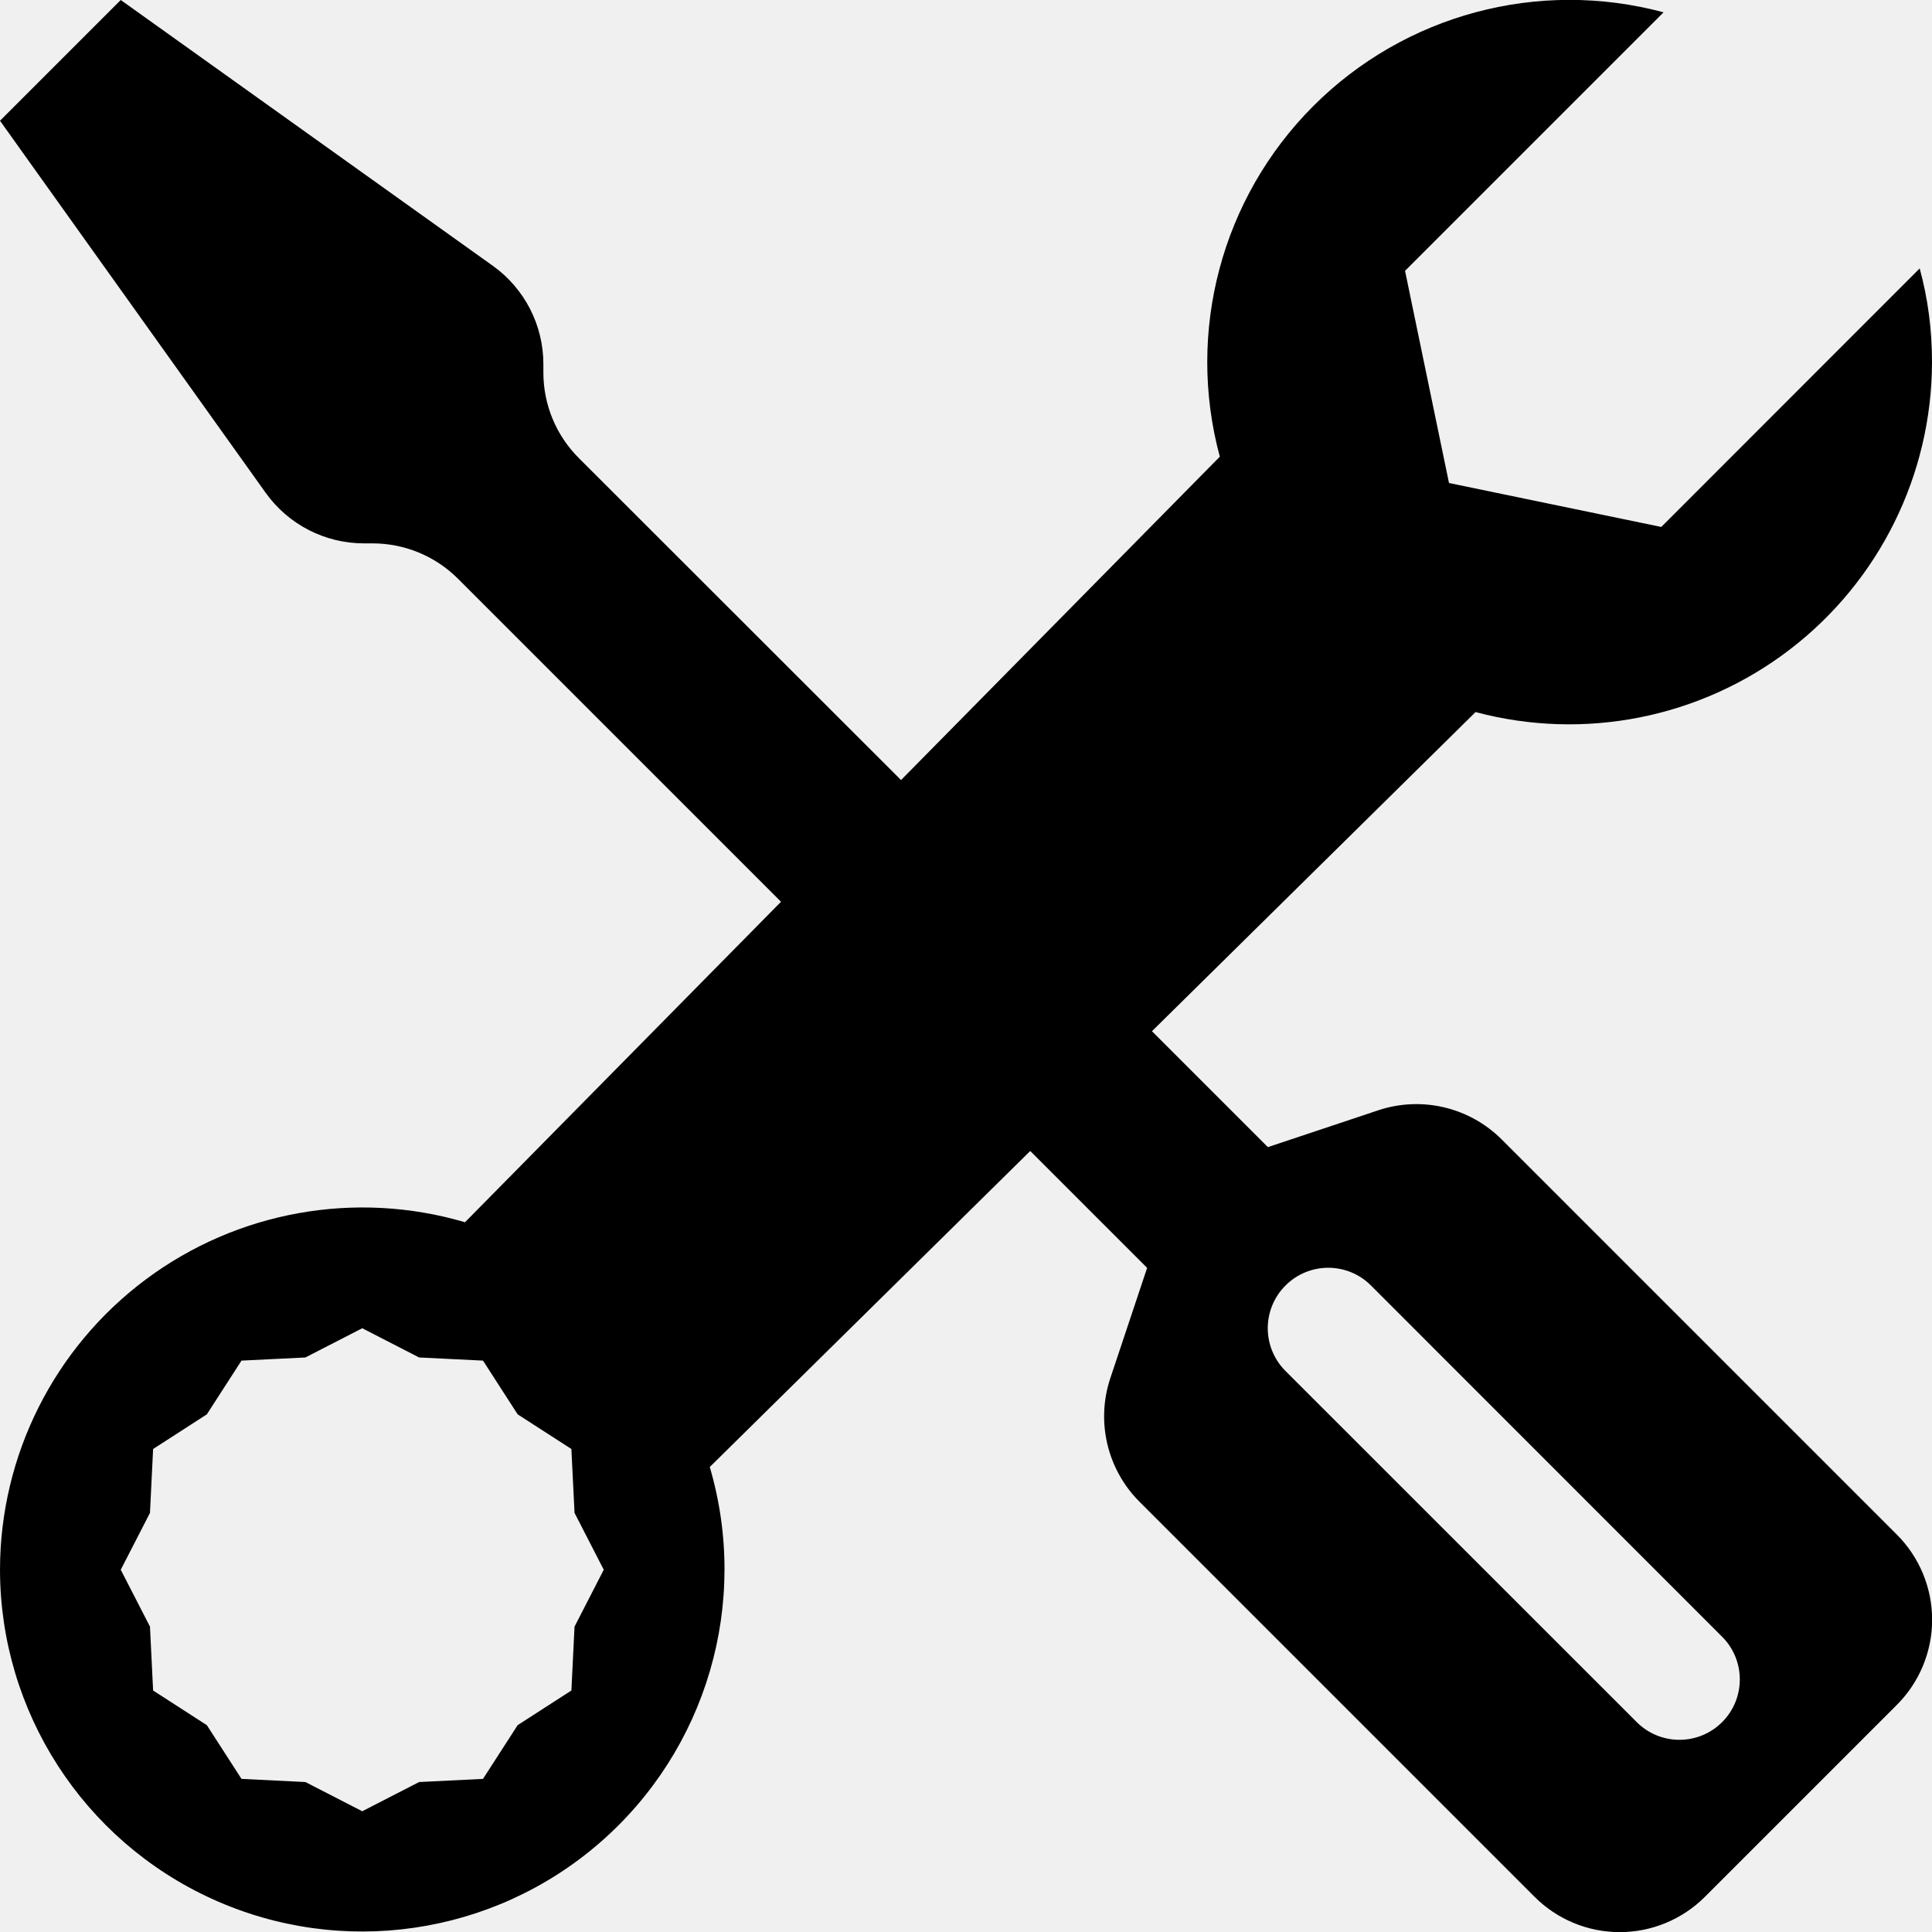
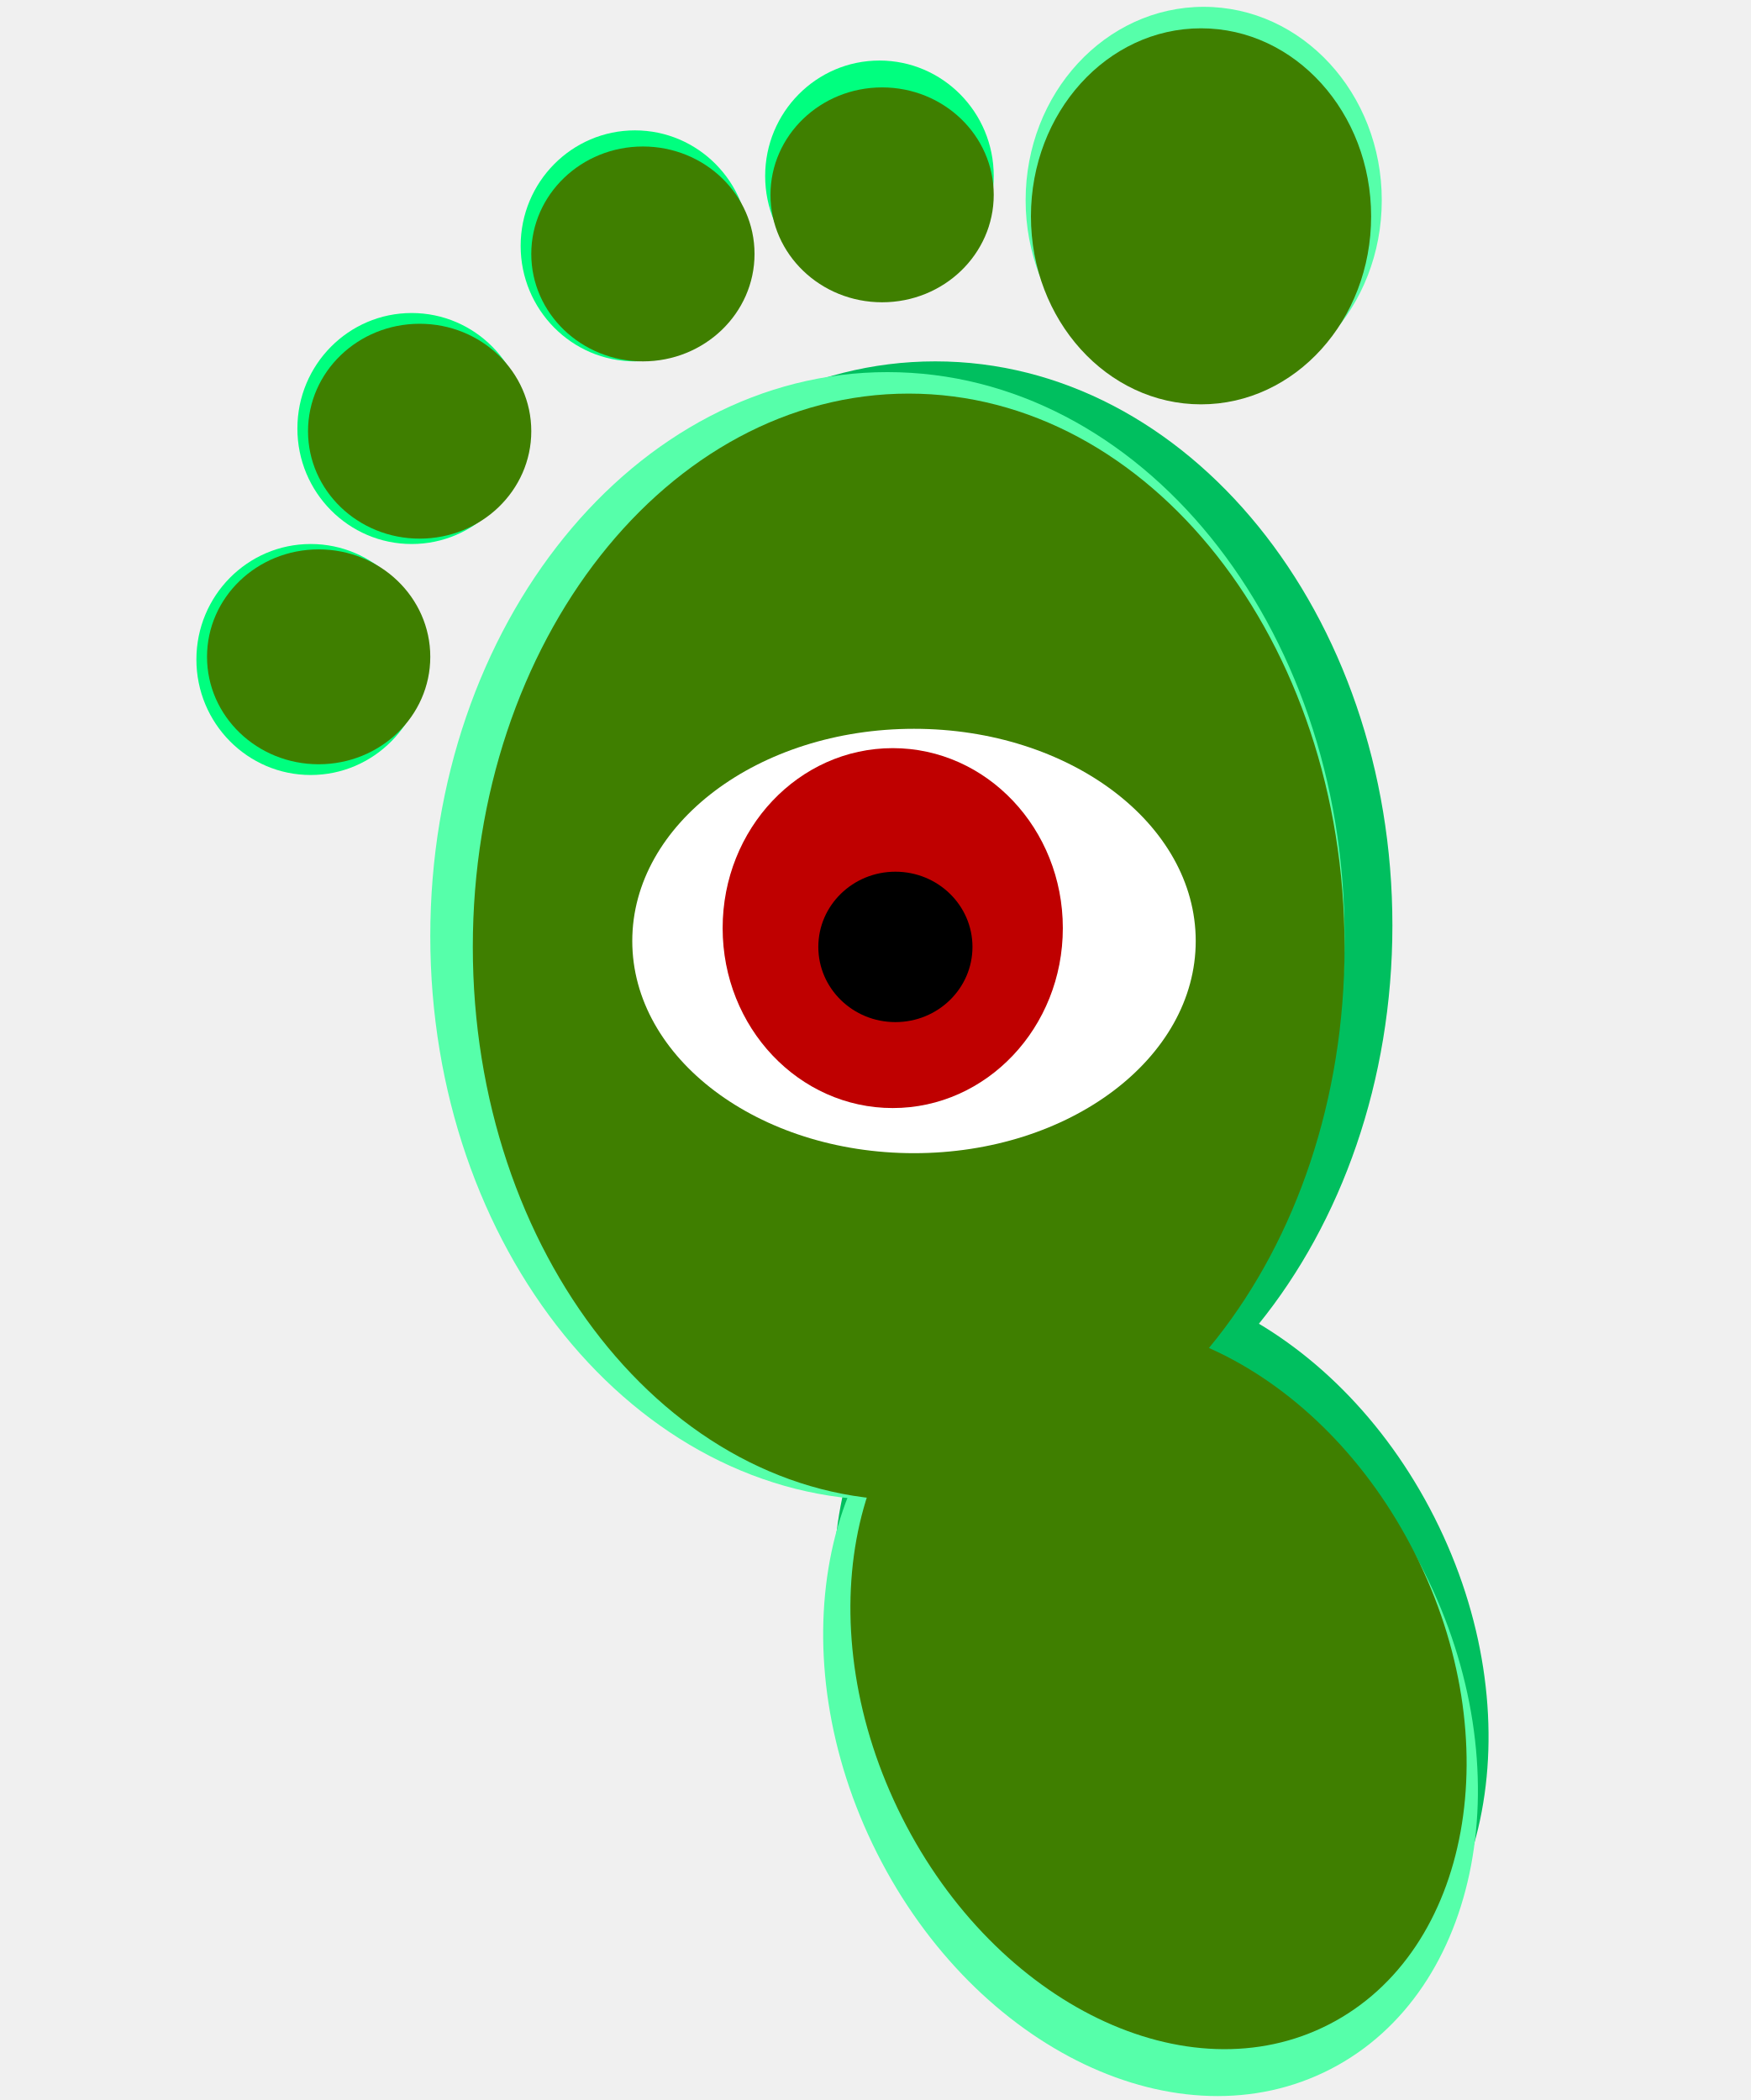
- <svg xmlns="http://www.w3.org/2000/svg" width="16" height="16" fill="currentColor" class="bi bi-tools" viewBox="0 0 16 16">
-   <path d="M1 0 0 1l2.2 3.081a1 1 0 0 0 .815.419h.07a1 1 0 0 1 .708.293l2.675 2.675-2.617 2.654A3.003 3.003 0 0 0 0 13a3 3 0 1 0 5.878-.851l2.654-2.617.968.968-.305.914a1 1 0 0 0 .242 1.023l3.27 3.27a.997.997 0 0 0 1.414 0l1.586-1.586a.997.997 0 0 0 0-1.414l-3.27-3.27a1 1 0 0 0-1.023-.242L10.5 9.5l-.96-.96 2.68-2.643A3.005 3.005 0 0 0 16 3q0-.405-.102-.777l-2.14 2.141L12 4l-.364-1.757L13.777.102a3 3 0 0 0-3.675 3.68L7.462 6.46 4.793 3.793a1 1 0 0 1-.293-.707v-.071a1 1 0 0 0-.419-.814zm9.646 10.646a.5.5 0 0 1 .708 0l2.914 2.915a.5.5 0 0 1-.707.707l-2.915-2.914a.5.5 0 0 1 0-.708M3 11l.471.242.529.026.287.445.445.287.026.529L5 13l-.242.471-.026.529-.445.287-.287.445-.529.026L3 15l-.471-.242L2 14.732l-.287-.445L1.268 14l-.026-.529L1 13l.242-.471.026-.529.445-.287.287-.445.529-.026z" />
+ <svg xmlns="http://www.w3.org/2000/svg" width="500" height="600">
+   <g>
+     <g id="svg_25">
+       <ellipse ry="32.999" rx="32.645" id="svg_22" cy="70.249" cx="181.364" stroke-width="0" stroke="#000" fill="#00ff7f" />
+       <ellipse ry="32.999" rx="32.645" id="svg_23" cy="122.433" cx="117.593" stroke-width="0" stroke="#000" fill="#00ff7f" />
+       <ellipse ry="32.999" rx="32.645" id="svg_24" cy="188.43" cx="88.745" stroke-width="0" stroke="#000" fill="#00ff7f" />
+       <ellipse ry="32.999" rx="32.645" id="svg_20" cy="50.297" cx="251.208" stroke-width="0" stroke="#000" fill="#00ff7f" />
+       <path id="svg_19" d="m343.827,112.457c-28.102,0 -50.865,-24.727 -50.865,-55.253c0,-30.527 22.763,-55.253 50.865,-55.253c28.102,0 50.865,24.727 50.865,55.253c0,30.527 -22.763,55.253 -50.865,55.253z" opacity="undefined" stroke-width="0" stroke="#000" fill="#56ffaa" />
+       <ellipse transform="matrix(1.35286, -0.696793, 0.689316, 1.36753, -369.64, 103.508)" ry="74.543" rx="57.744" id="svg_18" cy="424.724" cx="301.991" stroke-width="0" stroke="#000" fill="#00bf5f" />
+       <ellipse transform="matrix(1.35286, -0.696793, 0.689316, 1.36753, -376.864, 103.788)" ry="74.543" rx="57.744" id="svg_17" cy="434.724" cx="299.991" stroke-width="0" stroke="#000" fill="#56ffaa" />
+       <ellipse ry="161.156" rx="130.578" id="svg_16" cy="264.404" cx="267.151" stroke-width="0" stroke="#000" fill="#00bf5f" />
+       <ellipse ry="161.156" rx="130.578" id="svg_15" cy="267.474" cx="253.485" stroke-width="0" stroke="#000" fill="#56ffaa" />
+       <ellipse ry="30.696" rx="31.885" id="svg_1" cy="187.663" cx="91.022" stroke-width="0" stroke="#000" fill="#3f7f00" />
+       <ellipse ry="30.696" rx="31.885" id="svg_4" cy="123.201" cx="119.871" stroke-width="0" stroke="#000" fill="#3f7f00" />
+       <ellipse ry="30.696" rx="31.885" id="svg_5" cy="72.552" cx="183.641" stroke-width="0" stroke="#000" fill="#3f7f00" />
+       <ellipse ry="30.696" rx="31.885" id="svg_6" cy="55.669" cx="251.967" stroke-width="0" stroke="#000" fill="#3f7f00" />
+       <ellipse ry="53.719" rx="48.587" id="svg_7" cy="61.808" cx="343.068" stroke-width="0" stroke="#000" fill="#3f7f00" />
+       <ellipse ry="158.086" rx="124.505" id="svg_8" cy="270.543" cx="259.559" stroke-width="0" stroke="#000" fill="#3f7f00" />
+       <ellipse transform="matrix(1.35286, -0.696793, 0.689316, 1.36753, -373.17, 103.997)" ry="70.769" rx="54.138" id="svg_9" cy="429.724" cx="301.491" stroke-width="0" stroke="#000" fill="#3f7f00" />
+       <ellipse ry="60.625" rx="80.473" id="svg_13" cy="268.855" cx="261.077" stroke-width="0" stroke="#000" fill="#ffffff" />
+       <ellipse ry="51.416" rx="48.587" id="svg_10" cy="265.171" cx="255.004" stroke-width="0" stroke="#000" fill="#bf0000" />
+       <ellipse ry="21.487" rx="22.016" id="svg_11" cy="270.543" cx="255.763" stroke-width="0" stroke="#000" fill="#000000" />
+     </g>
+   </g>
</svg>
